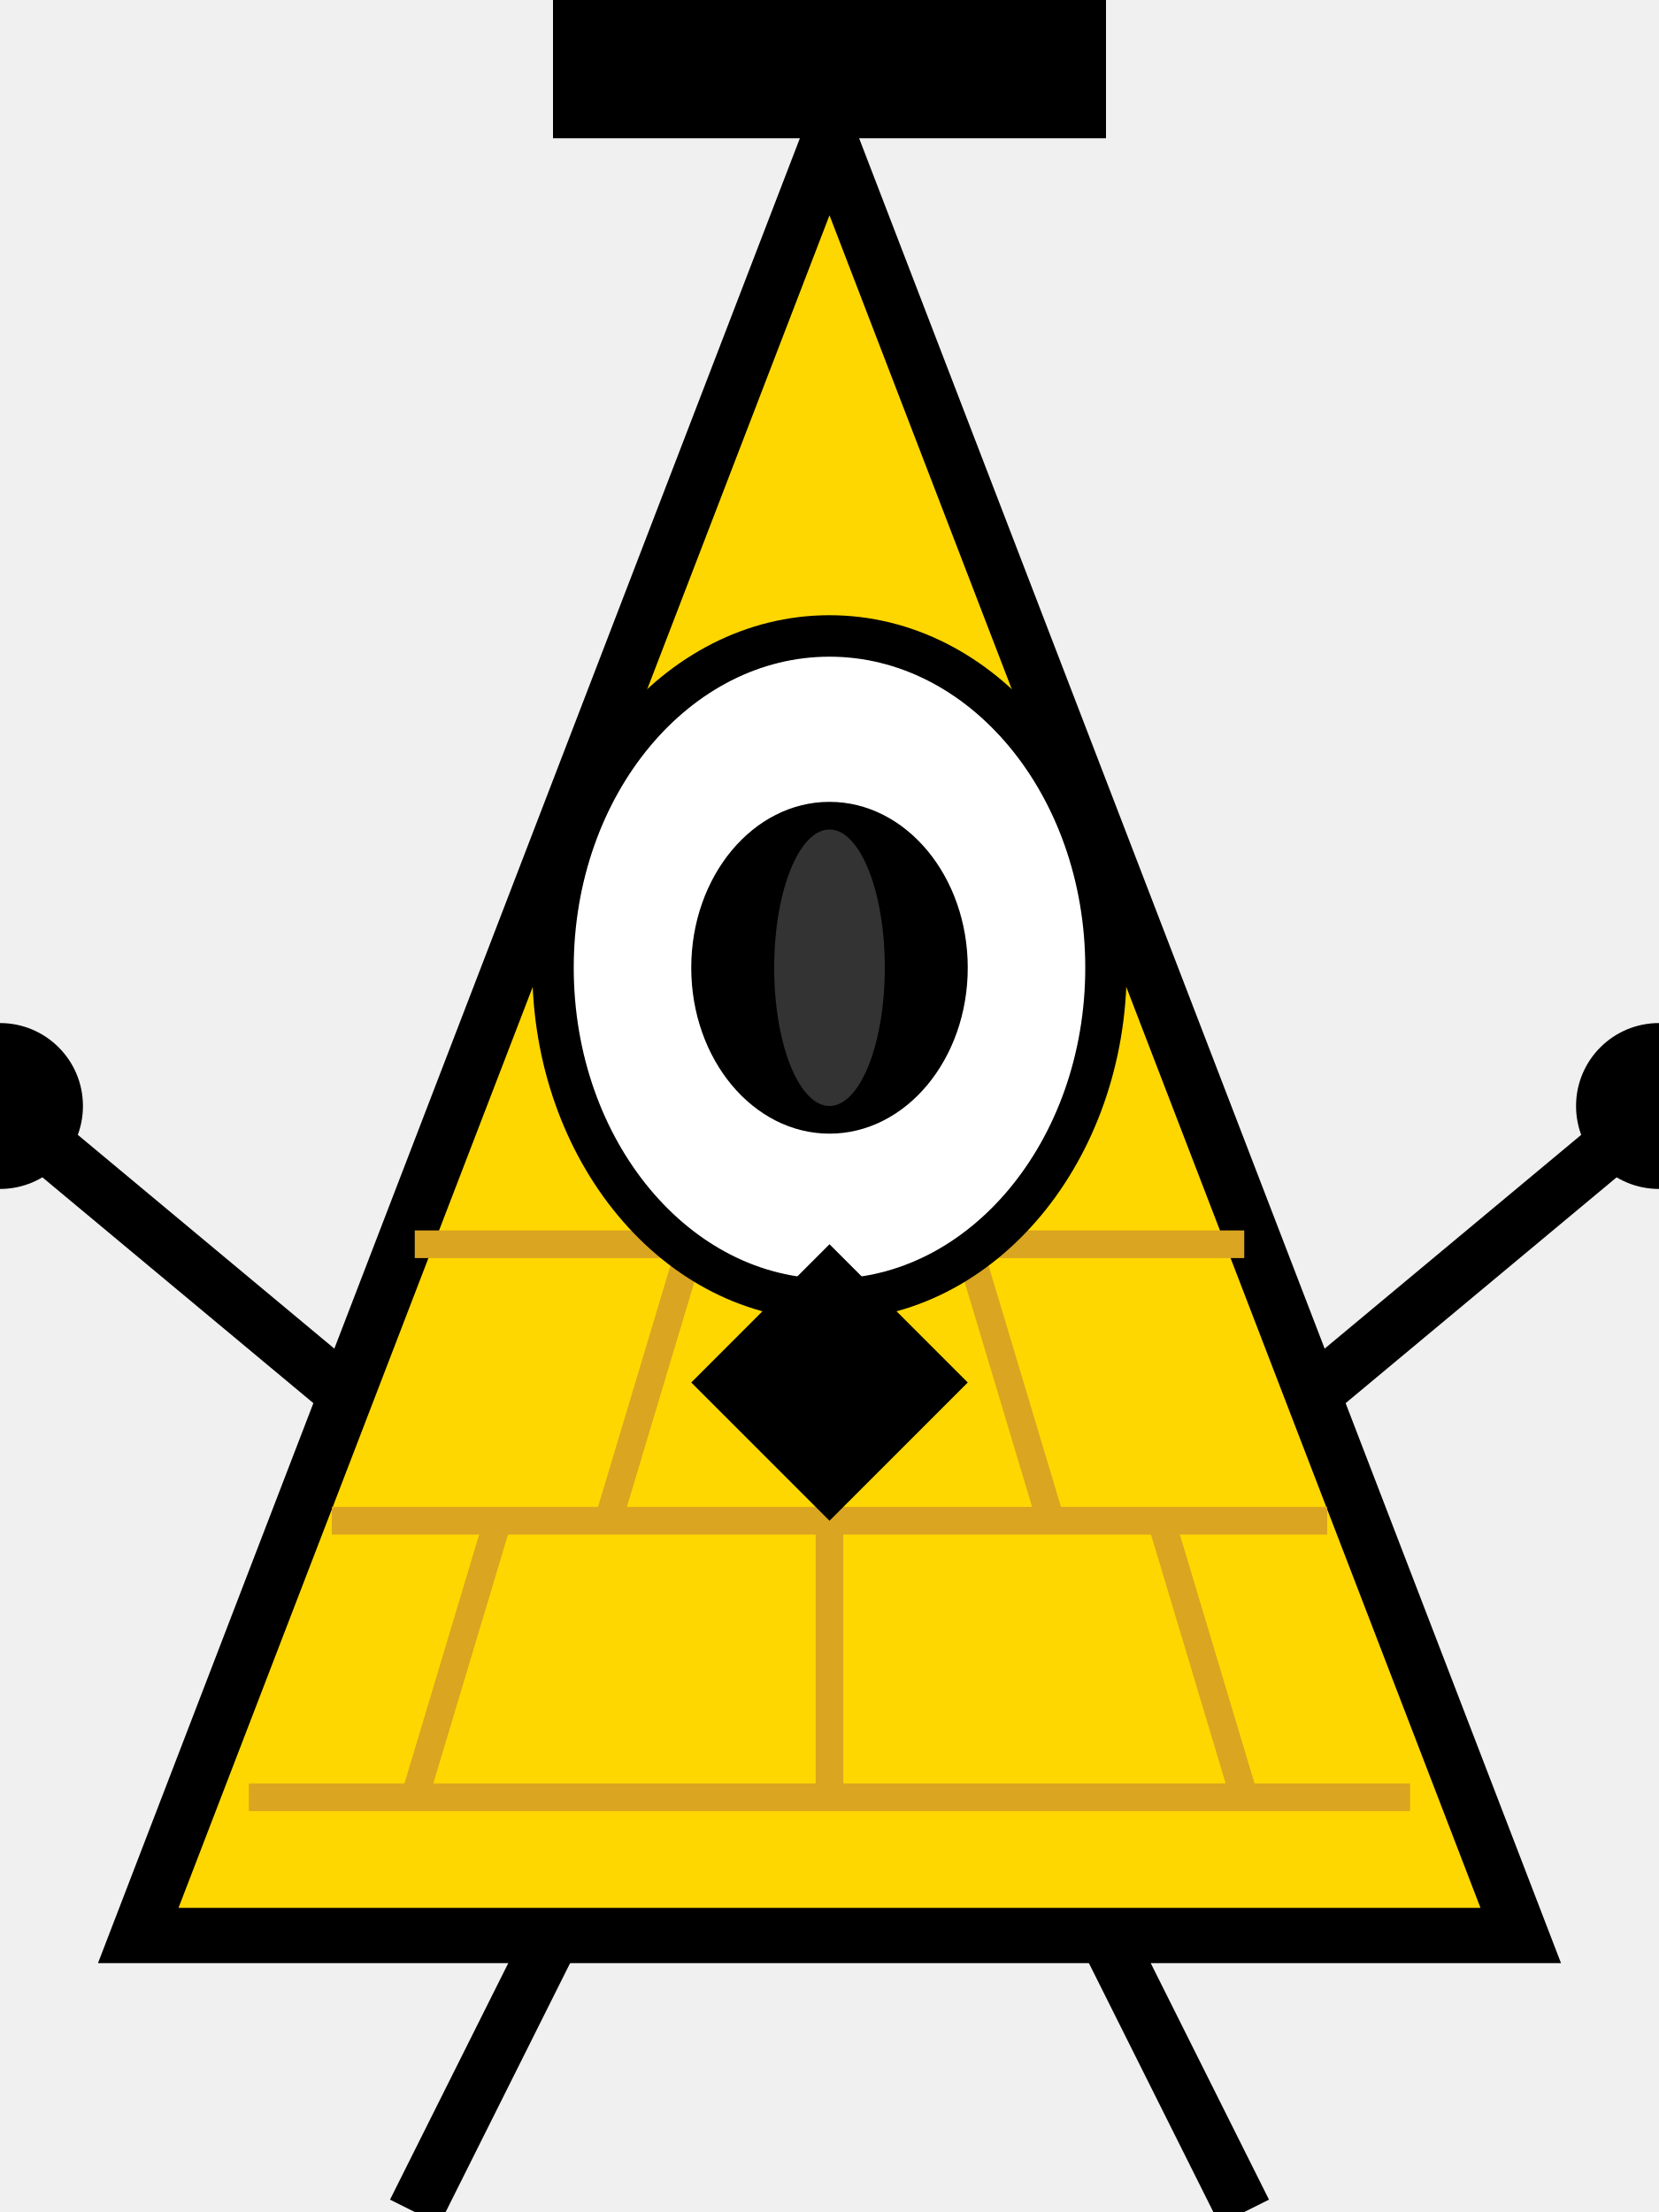
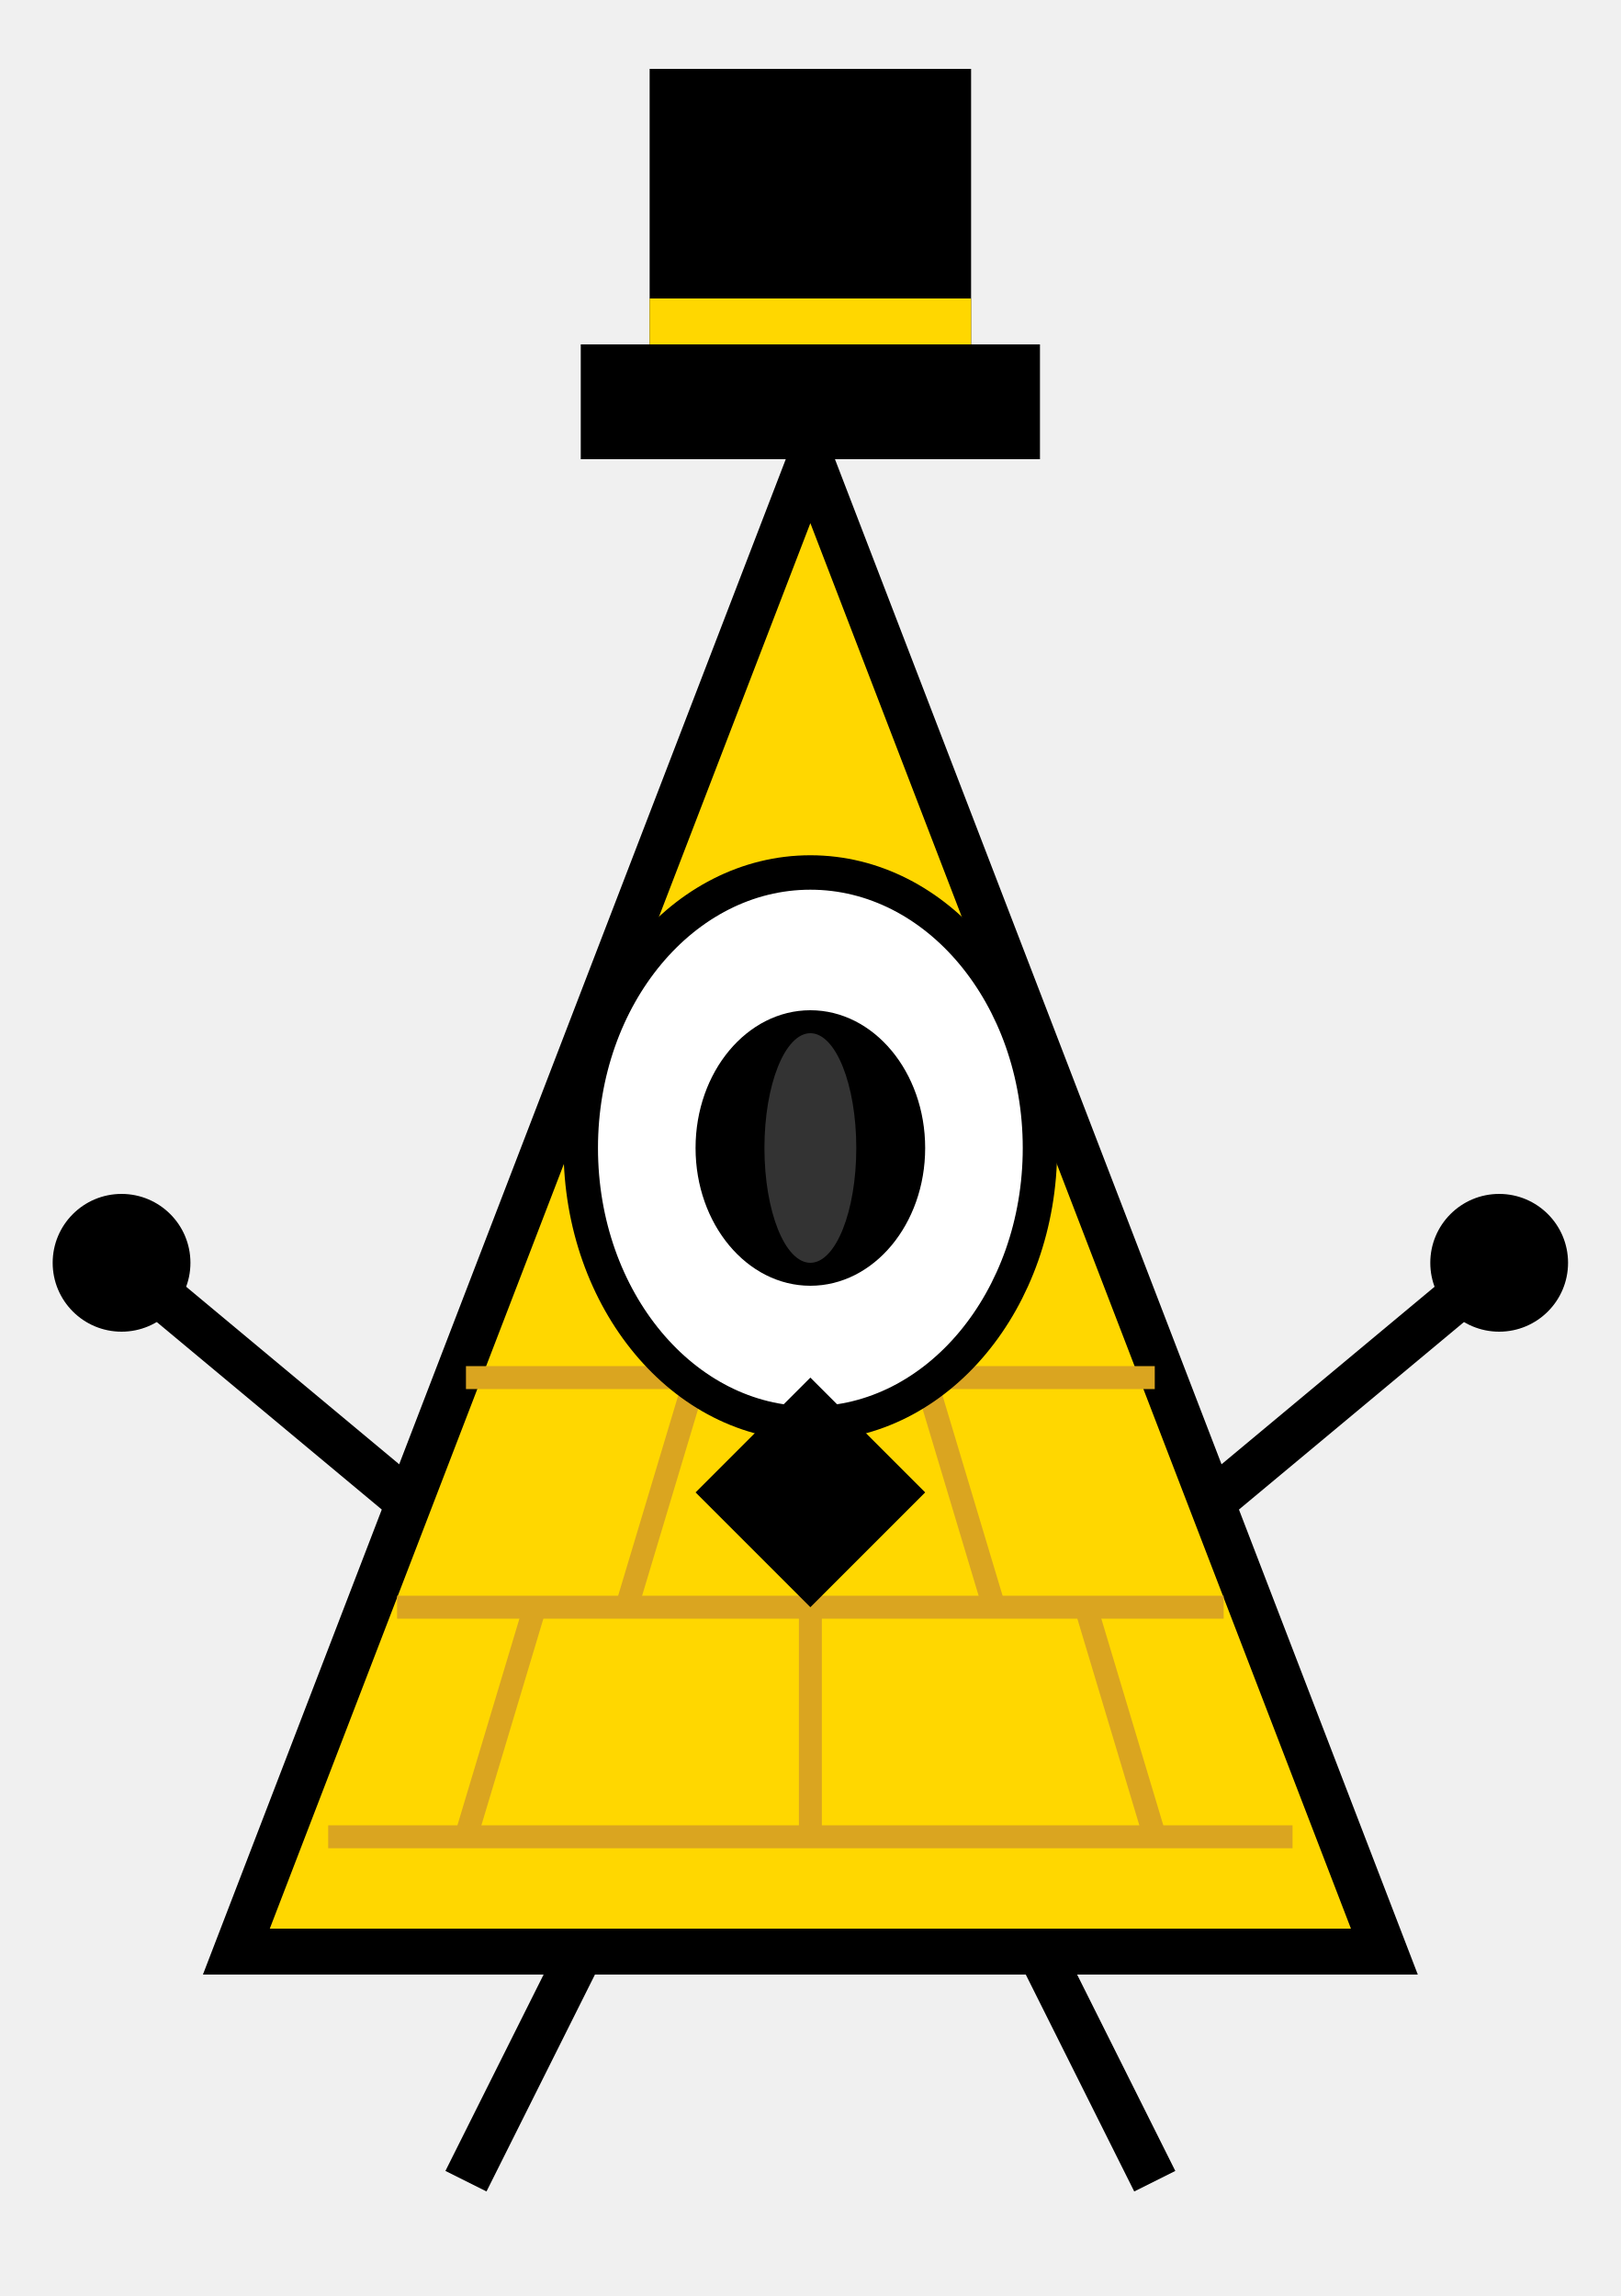
- <svg xmlns="http://www.w3.org/2000/svg" viewBox="0 0 60 80" width="60" height="80">
+ <svg xmlns="http://www.w3.org/2000/svg" viewBox="-5 -15 70 100" width="60" height="85">
  <polygon points="30,5 5,70 55,70" fill="#FFD700" stroke="#000" stroke-width="2" />
  <line x1="15" y1="45" x2="45" y2="45" stroke="#DAA520" stroke-width="1" />
  <line x1="12" y1="55" x2="48" y2="55" stroke="#DAA520" stroke-width="1" />
  <line x1="9" y1="65" x2="51" y2="65" stroke="#DAA520" stroke-width="1" />
  <line x1="25" y1="45" x2="22" y2="55" stroke="#DAA520" stroke-width="1" />
  <line x1="35" y1="45" x2="38" y2="55" stroke="#DAA520" stroke-width="1" />
  <line x1="18" y1="55" x2="15" y2="65" stroke="#DAA520" stroke-width="1" />
  <line x1="30" y1="55" x2="30" y2="65" stroke="#DAA520" stroke-width="1" />
  <line x1="42" y1="55" x2="45" y2="65" stroke="#DAA520" stroke-width="1" />
  <ellipse cx="30" cy="35" rx="10" ry="12" fill="white" stroke="#000" stroke-width="1.5" />
  <ellipse cx="30" cy="35" rx="5" ry="6" fill="#000" />
  <ellipse cx="30" cy="35" rx="2" ry="5" fill="#333" />
  <rect x="20" y="0" width="20" height="5" fill="#000" />
  <rect x="23" y="-12" width="14" height="14" fill="#000" />
  <rect x="23" y="-2" width="14" height="2" fill="#FFD700" />
  <polygon points="25,50 30,55 35,50 30,45" fill="#000" />
  <line x1="12" y1="50" x2="0" y2="40" stroke="#000" stroke-width="2" />
  <line x1="48" y1="50" x2="60" y2="40" stroke="#000" stroke-width="2" />
  <circle cx="0" cy="40" r="3" fill="#000" />
  <circle cx="60" cy="40" r="3" fill="#000" />
  <line x1="20" y1="70" x2="15" y2="80" stroke="#000" stroke-width="2" />
  <line x1="40" y1="70" x2="45" y2="80" stroke="#000" stroke-width="2" />
</svg>
